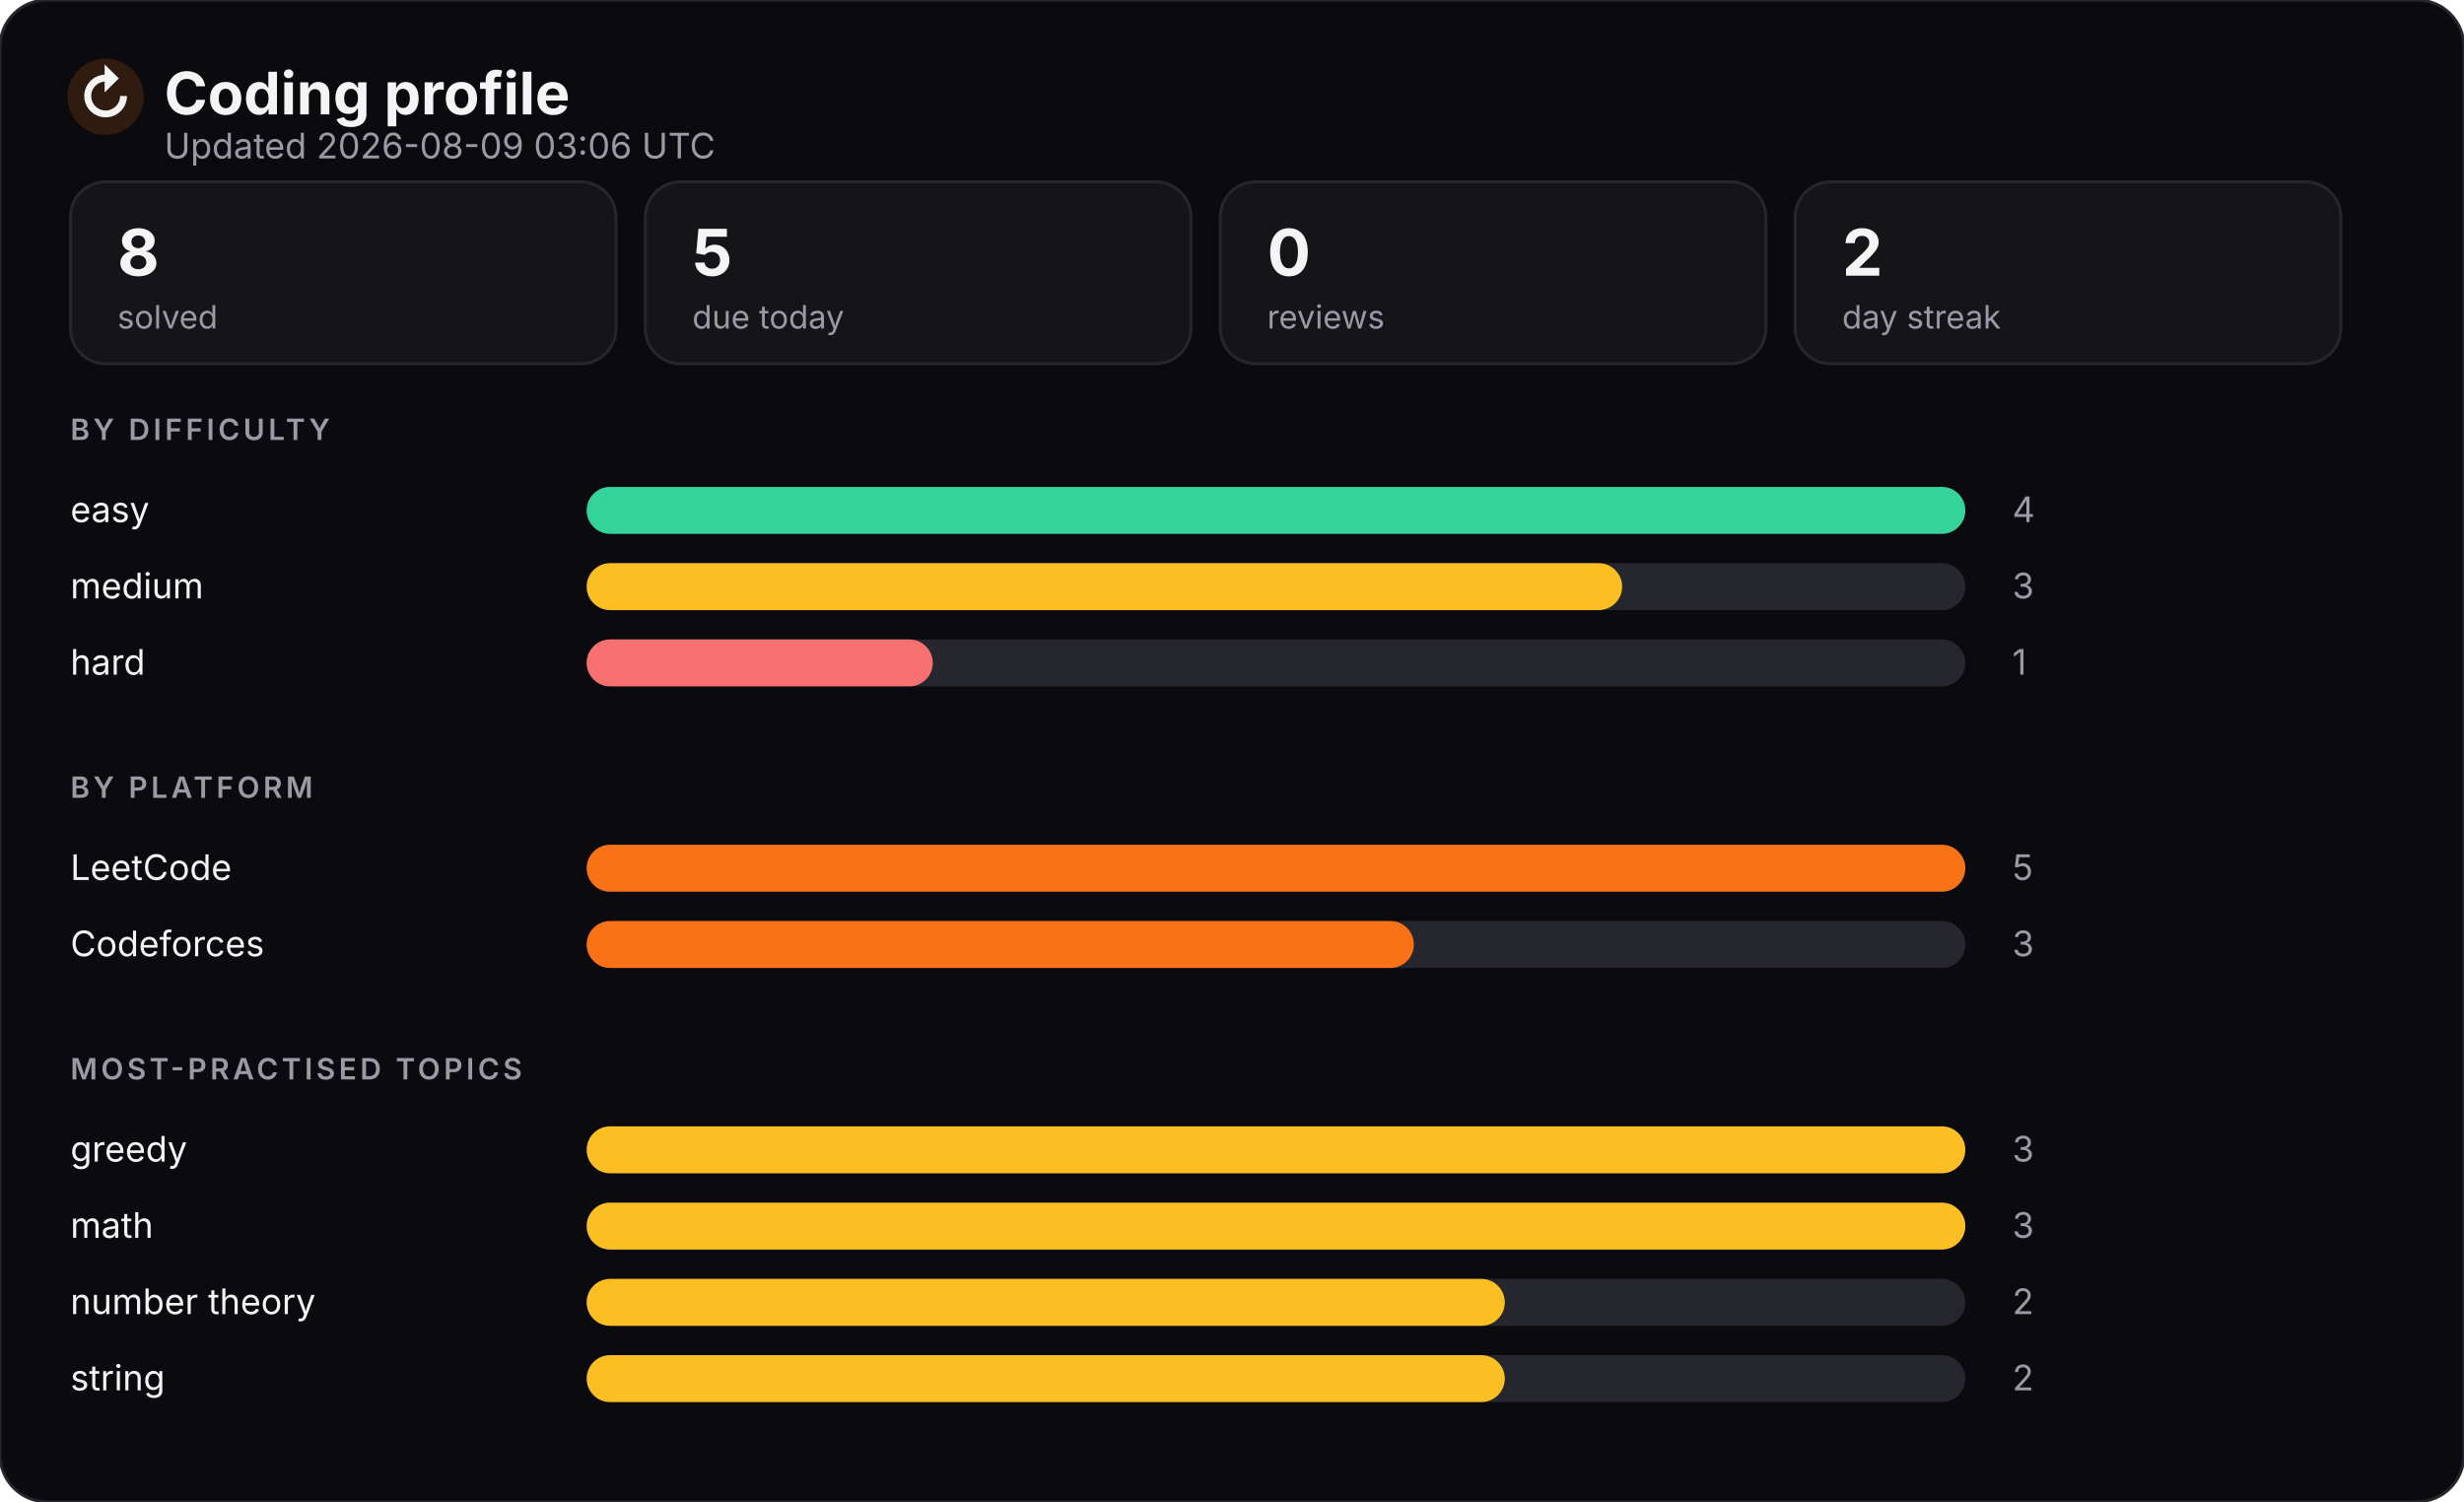
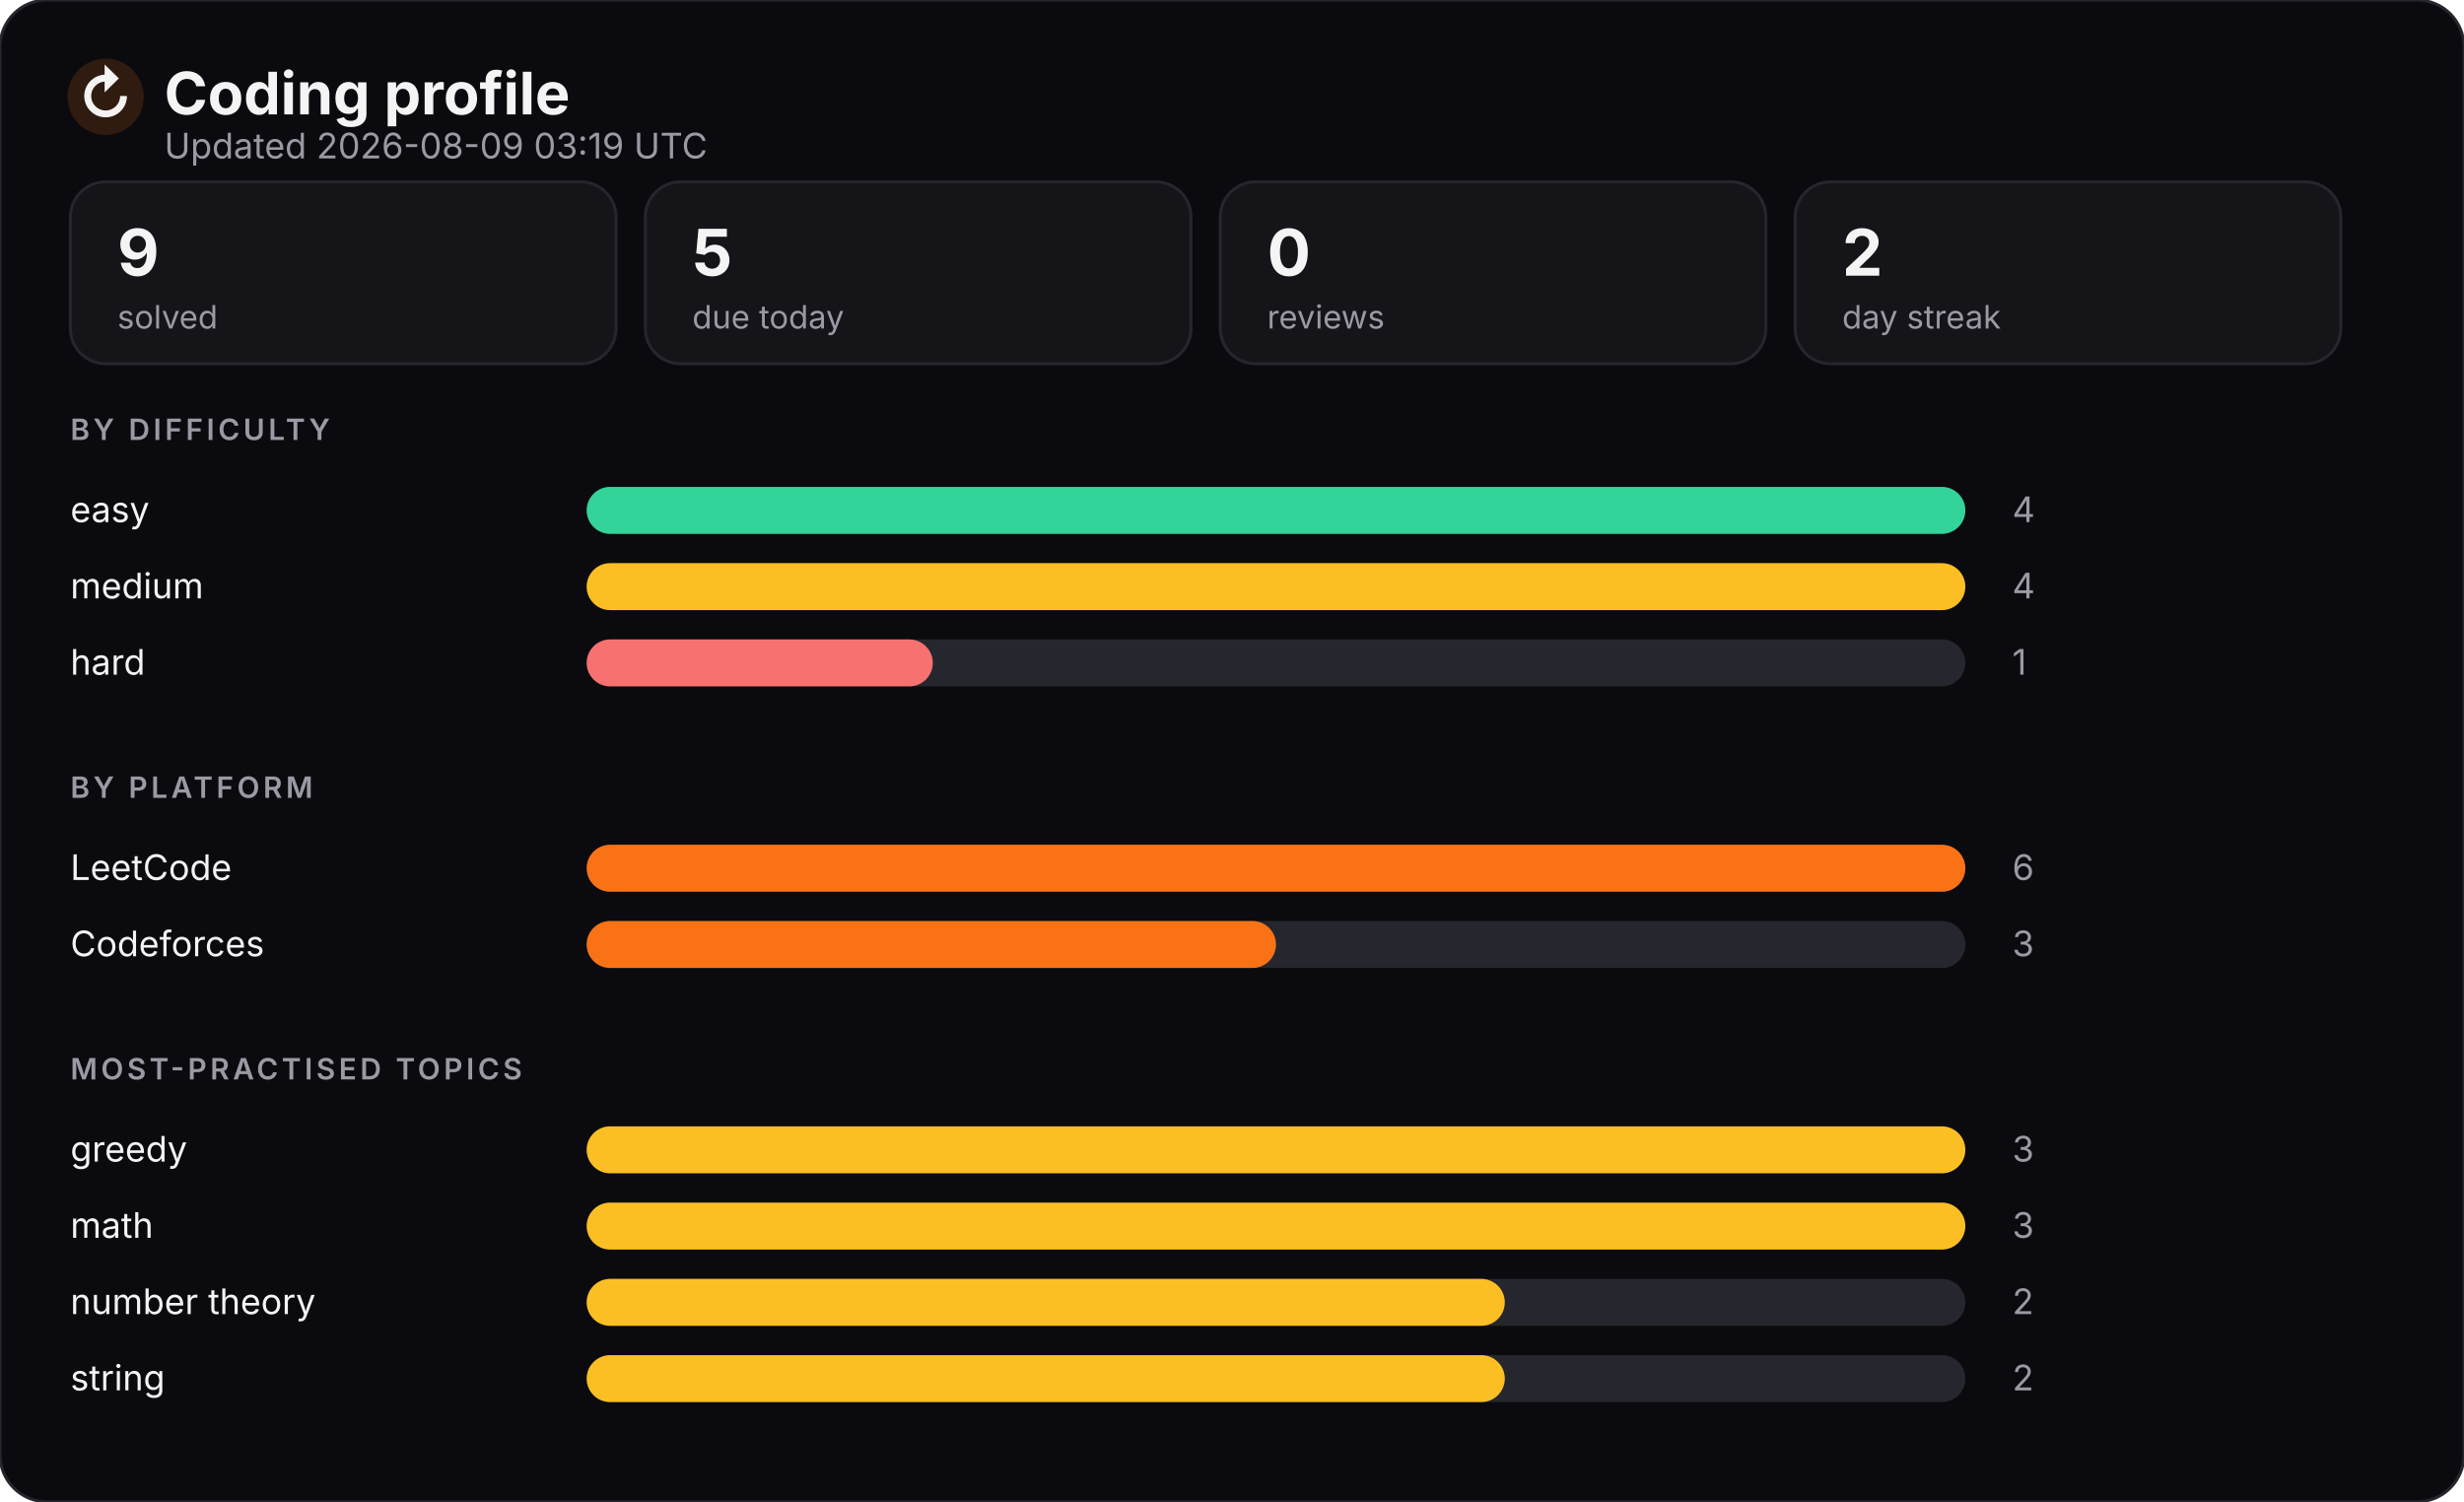
<svg xmlns="http://www.w3.org/2000/svg" width="840" height="512" viewBox="0 0 840 512" role="img" aria-label="Coding profile">
  <style>
    text { font-family: -apple-system, BlinkMacSystemFont, "Segoe UI", Inter, sans-serif; }
    .title { fill: #f4f4f5; font-size: 20px; font-weight: 700; }
    .subtitle { fill: #9a9aa5; font-size: 12px; }
    .section { fill: #9a9aa5; font-size: 10px; letter-spacing: 0.12em; font-weight: 600; }
    .label { fill: #f4f4f5; font-size: 12px; }
    .value { fill: #9a9aa5; font-size: 12px; }
    .tileValue { fill: #f4f4f5; font-size: 22px; font-weight: 700; }
    .tileLabel { fill: #9a9aa5; font-size: 11px; }

    .bar { transform-origin: 200px center; animation: grow 900ms cubic-bezier(.2,.8,.2,1) both; }
    .tile { animation: rise 600ms cubic-bezier(.2,.8,.2,1) both; }
    @keyframes grow { from { transform: scaleX(0); } to { transform: scaleX(1); } }
    @keyframes rise { from { opacity: 0; transform: translateY(6px); } to { opacity: 1; transform: none; } }
    @media (prefers-reduced-motion: reduce) {
      .bar, .tile { animation: none; }
    }
  </style>
  <rect width="840" height="512" rx="16" fill="#0b0b0f" stroke="#26262e" />
  <circle cx="36" cy="33" r="13" fill="#f97316" opacity="0.16" />
  <text x="36" y="40" class="title" fill="#f97316" text-anchor="middle">↻</text>
  <text x="56" y="39" class="title">Coding profile</text>
-   <text x="56" y="54" class="subtitle">Updated 2026-08-09 03:06 UTC</text>
+   <text x="56" y="54" class="subtitle">Updated 2026-08-09 03:19 UTC</text>
  <g class="tile" style="animation-delay:0s">
    <rect x="24" y="62" width="186" height="62" rx="12" fill="#141419" stroke="#26262e" />
-     <text x="40" y="94" class="tileValue">8</text>
+     <text x="40" y="94" class="tileValue">9</text>
    <text x="40" y="112" class="tileLabel">solved</text>
  </g>
  <g class="tile" style="animation-delay:0.06s">
    <rect x="220" y="62" width="186" height="62" rx="12" fill="#141419" stroke="#26262e" />
    <text x="236" y="94" class="tileValue">5</text>
    <text x="236" y="112" class="tileLabel">due today</text>
  </g>
  <g class="tile" style="animation-delay:0.12s">
    <rect x="416" y="62" width="186" height="62" rx="12" fill="#141419" stroke="#26262e" />
    <text x="432" y="94" class="tileValue">0</text>
    <text x="432" y="112" class="tileLabel">reviews</text>
  </g>
  <g class="tile" style="animation-delay:0.18s">
    <rect x="612" y="62" width="186" height="62" rx="12" fill="#141419" stroke="#26262e" />
    <text x="628" y="94" class="tileValue">2</text>
    <text x="628" y="112" class="tileLabel">day streak</text>
  </g>
  <text x="24" y="150" class="section">BY DIFFICULTY</text>
  <text x="24" y="178" class="label">easy</text>
  <rect x="200" y="166" width="470" height="16" rx="8" fill="#26262e" />
  <rect x="200" y="166" width="470" height="16" rx="8" fill="#34d399" class="bar" style="animation-delay:0s" />
  <text x="686" y="178" class="value">4</text>
  <text x="24" y="204" class="label">medium</text>
  <rect x="200" y="192" width="470" height="16" rx="8" fill="#26262e" />
-   <rect x="200" y="192" width="353" height="16" rx="8" fill="#fbbf24" class="bar" style="animation-delay:0.08s" />
-   <text x="686" y="204" class="value">3</text>
+   <rect x="200" y="192" width="470" height="16" rx="8" fill="#fbbf24" class="bar" style="animation-delay:0.08s" />
+   <text x="686" y="204" class="value">4</text>
  <text x="24" y="230" class="label">hard</text>
  <rect x="200" y="218" width="470" height="16" rx="8" fill="#26262e" />
  <rect x="200" y="218" width="118" height="16" rx="8" fill="#f87171" class="bar" style="animation-delay:0.16s" />
  <text x="686" y="230" class="value">1</text>
  <text x="24" y="272" class="section">BY PLATFORM</text>
  <text x="24" y="300" class="label">LeetCode</text>
  <rect x="200" y="288" width="470" height="16" rx="8" fill="#26262e" />
  <rect x="200" y="288" width="470" height="16" rx="8" fill="#f97316" class="bar" style="animation-delay:0.24s" />
-   <text x="686" y="300" class="value">5</text>
+   <text x="686" y="300" class="value">6</text>
  <text x="24" y="326" class="label">Codeforces</text>
  <rect x="200" y="314" width="470" height="16" rx="8" fill="#26262e" />
-   <rect x="200" y="314" width="282" height="16" rx="8" fill="#f97316" class="bar" style="animation-delay:0.32s" />
+   <rect x="200" y="314" width="235" height="16" rx="8" fill="#f97316" class="bar" style="animation-delay:0.32s" />
  <text x="686" y="326" class="value">3</text>
  <text x="24" y="368" class="section">MOST-PRACTISED TOPICS</text>
  <text x="24" y="396" class="label">greedy</text>
  <rect x="200" y="384" width="470" height="16" rx="8" fill="#26262e" />
  <rect x="200" y="384" width="470" height="16" rx="8" fill="#fbbf24" class="bar" style="animation-delay:0.4s" />
  <text x="686" y="396" class="value">3</text>
  <text x="24" y="422" class="label">math</text>
  <rect x="200" y="410" width="470" height="16" rx="8" fill="#26262e" />
  <rect x="200" y="410" width="470" height="16" rx="8" fill="#fbbf24" class="bar" style="animation-delay:0.48s" />
  <text x="686" y="422" class="value">3</text>
  <text x="24" y="448" class="label">number theory</text>
  <rect x="200" y="436" width="470" height="16" rx="8" fill="#26262e" />
  <rect x="200" y="436" width="313" height="16" rx="8" fill="#fbbf24" class="bar" style="animation-delay:0.56s" />
  <text x="686" y="448" class="value">2</text>
  <text x="24" y="474" class="label">string</text>
  <rect x="200" y="462" width="470" height="16" rx="8" fill="#26262e" />
  <rect x="200" y="462" width="313" height="16" rx="8" fill="#fbbf24" class="bar" style="animation-delay:0.64s" />
  <text x="686" y="474" class="value">2</text>
</svg>
